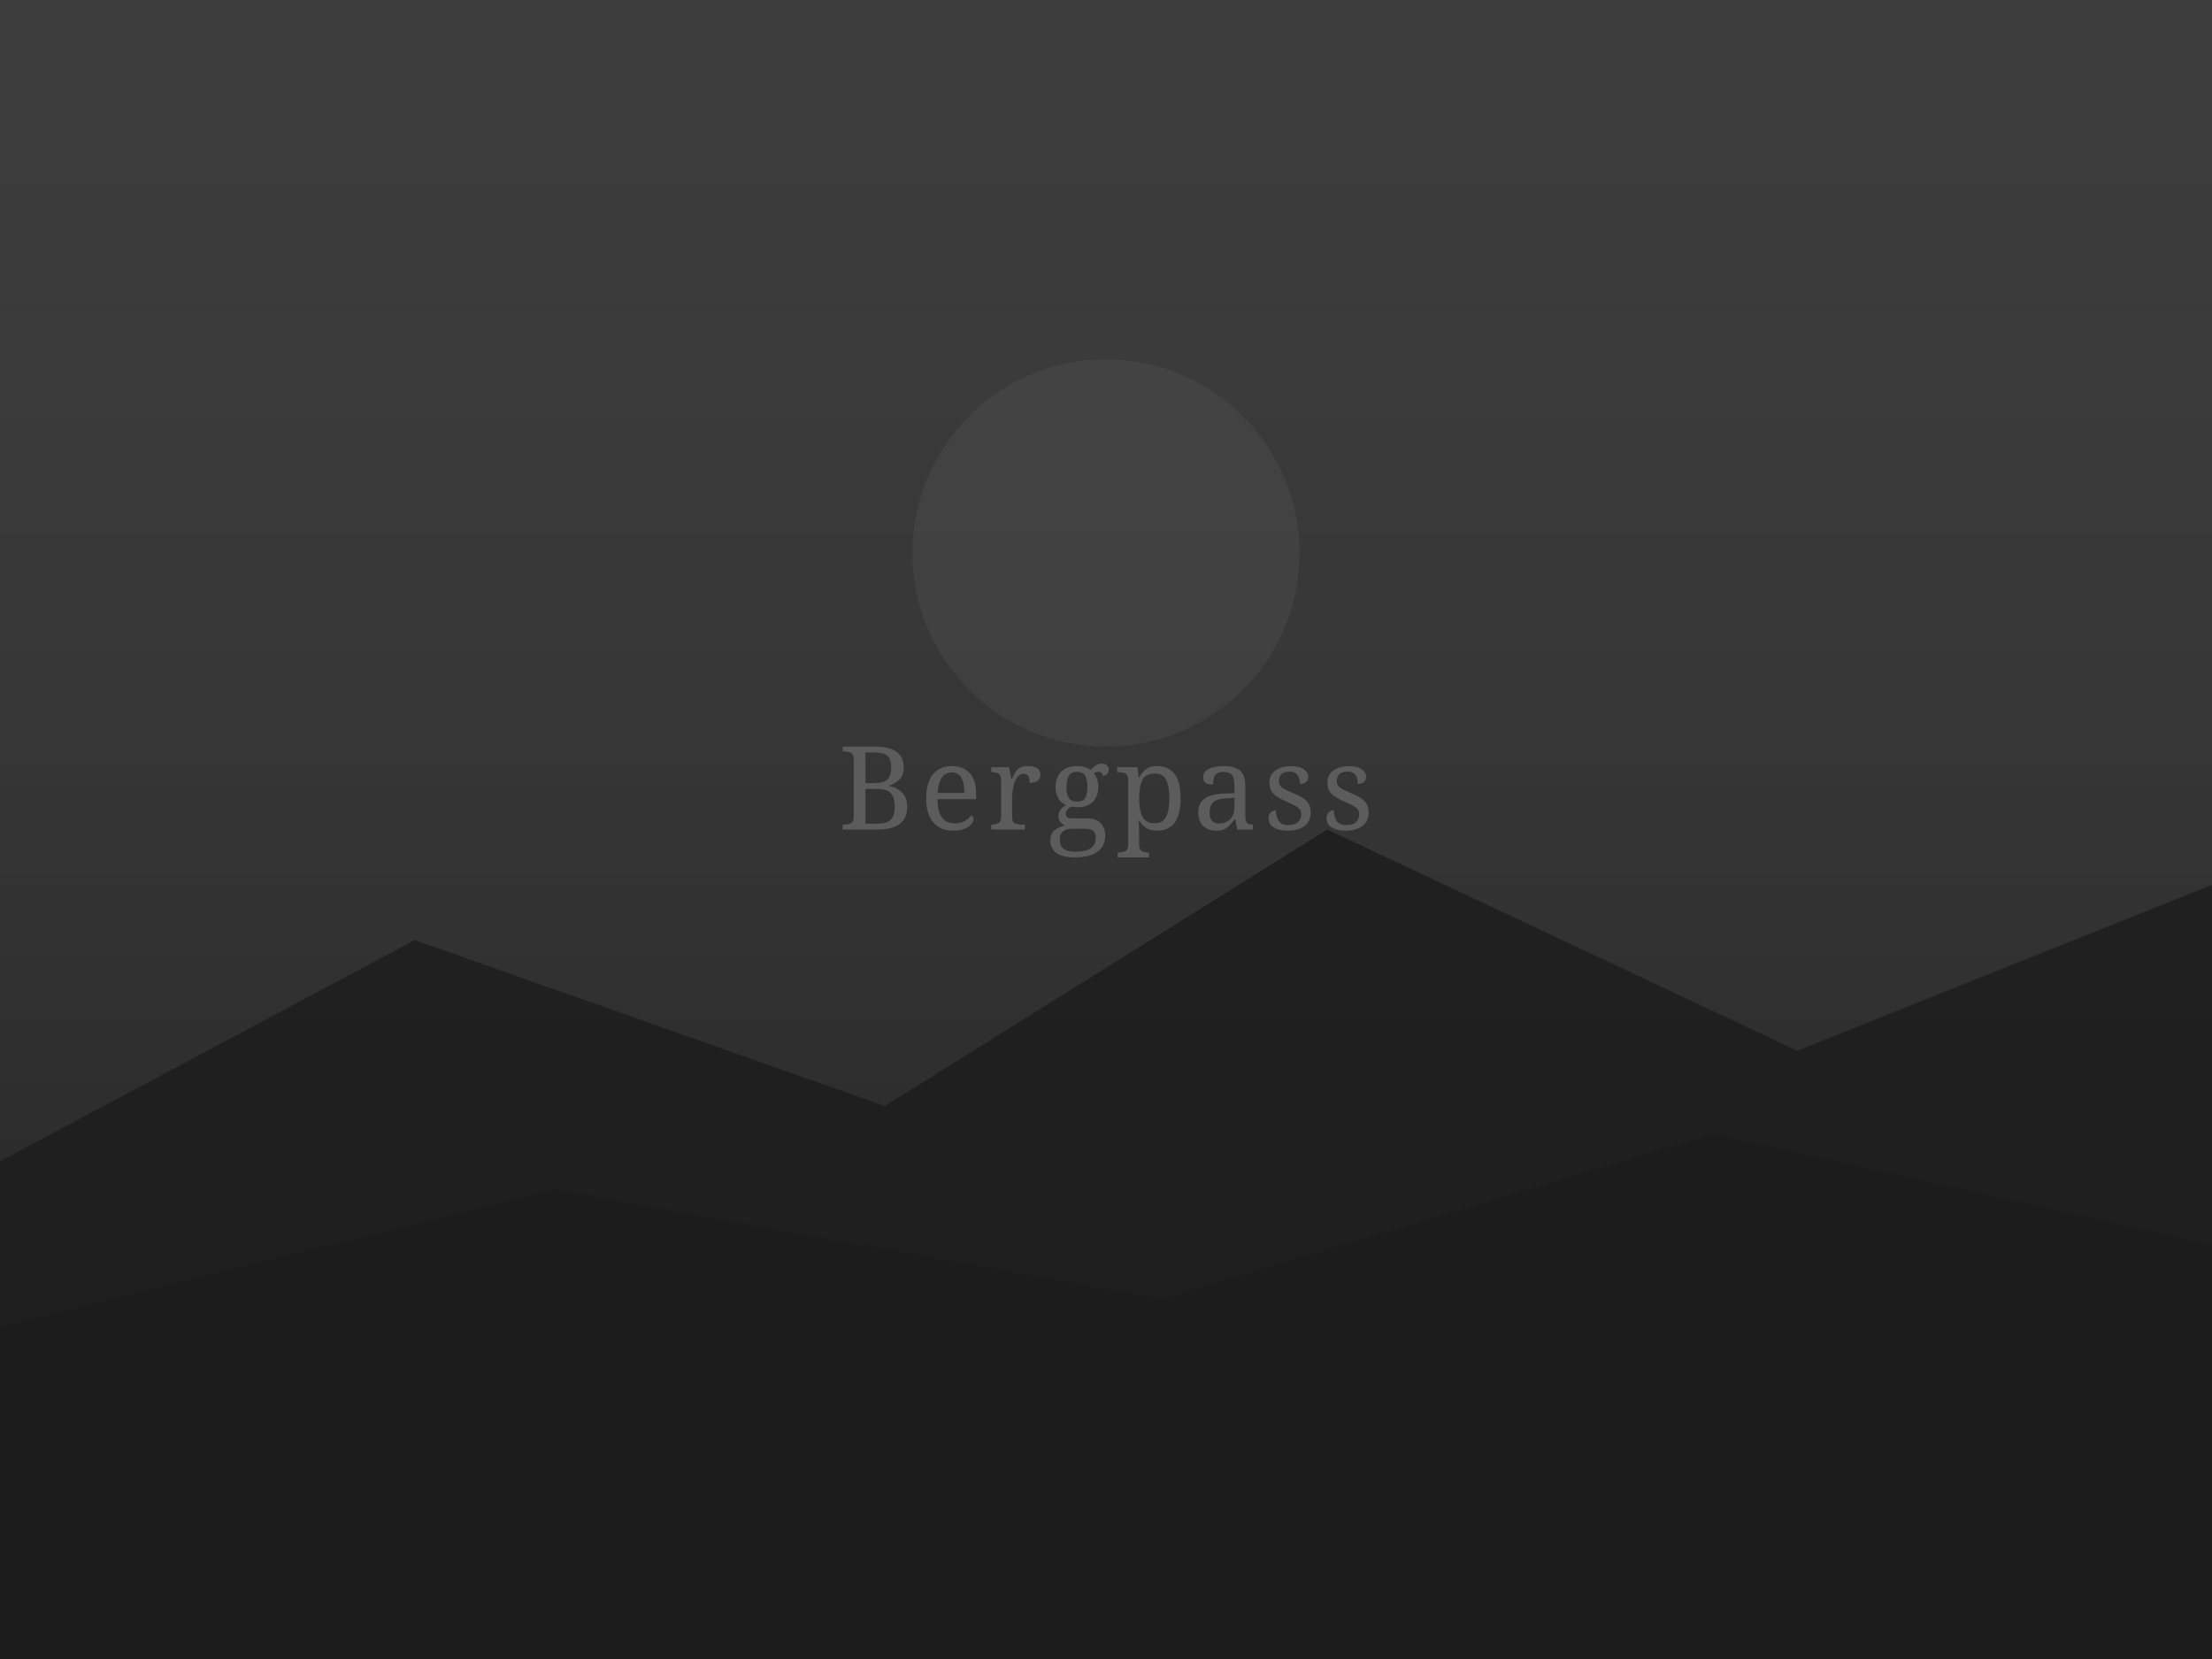
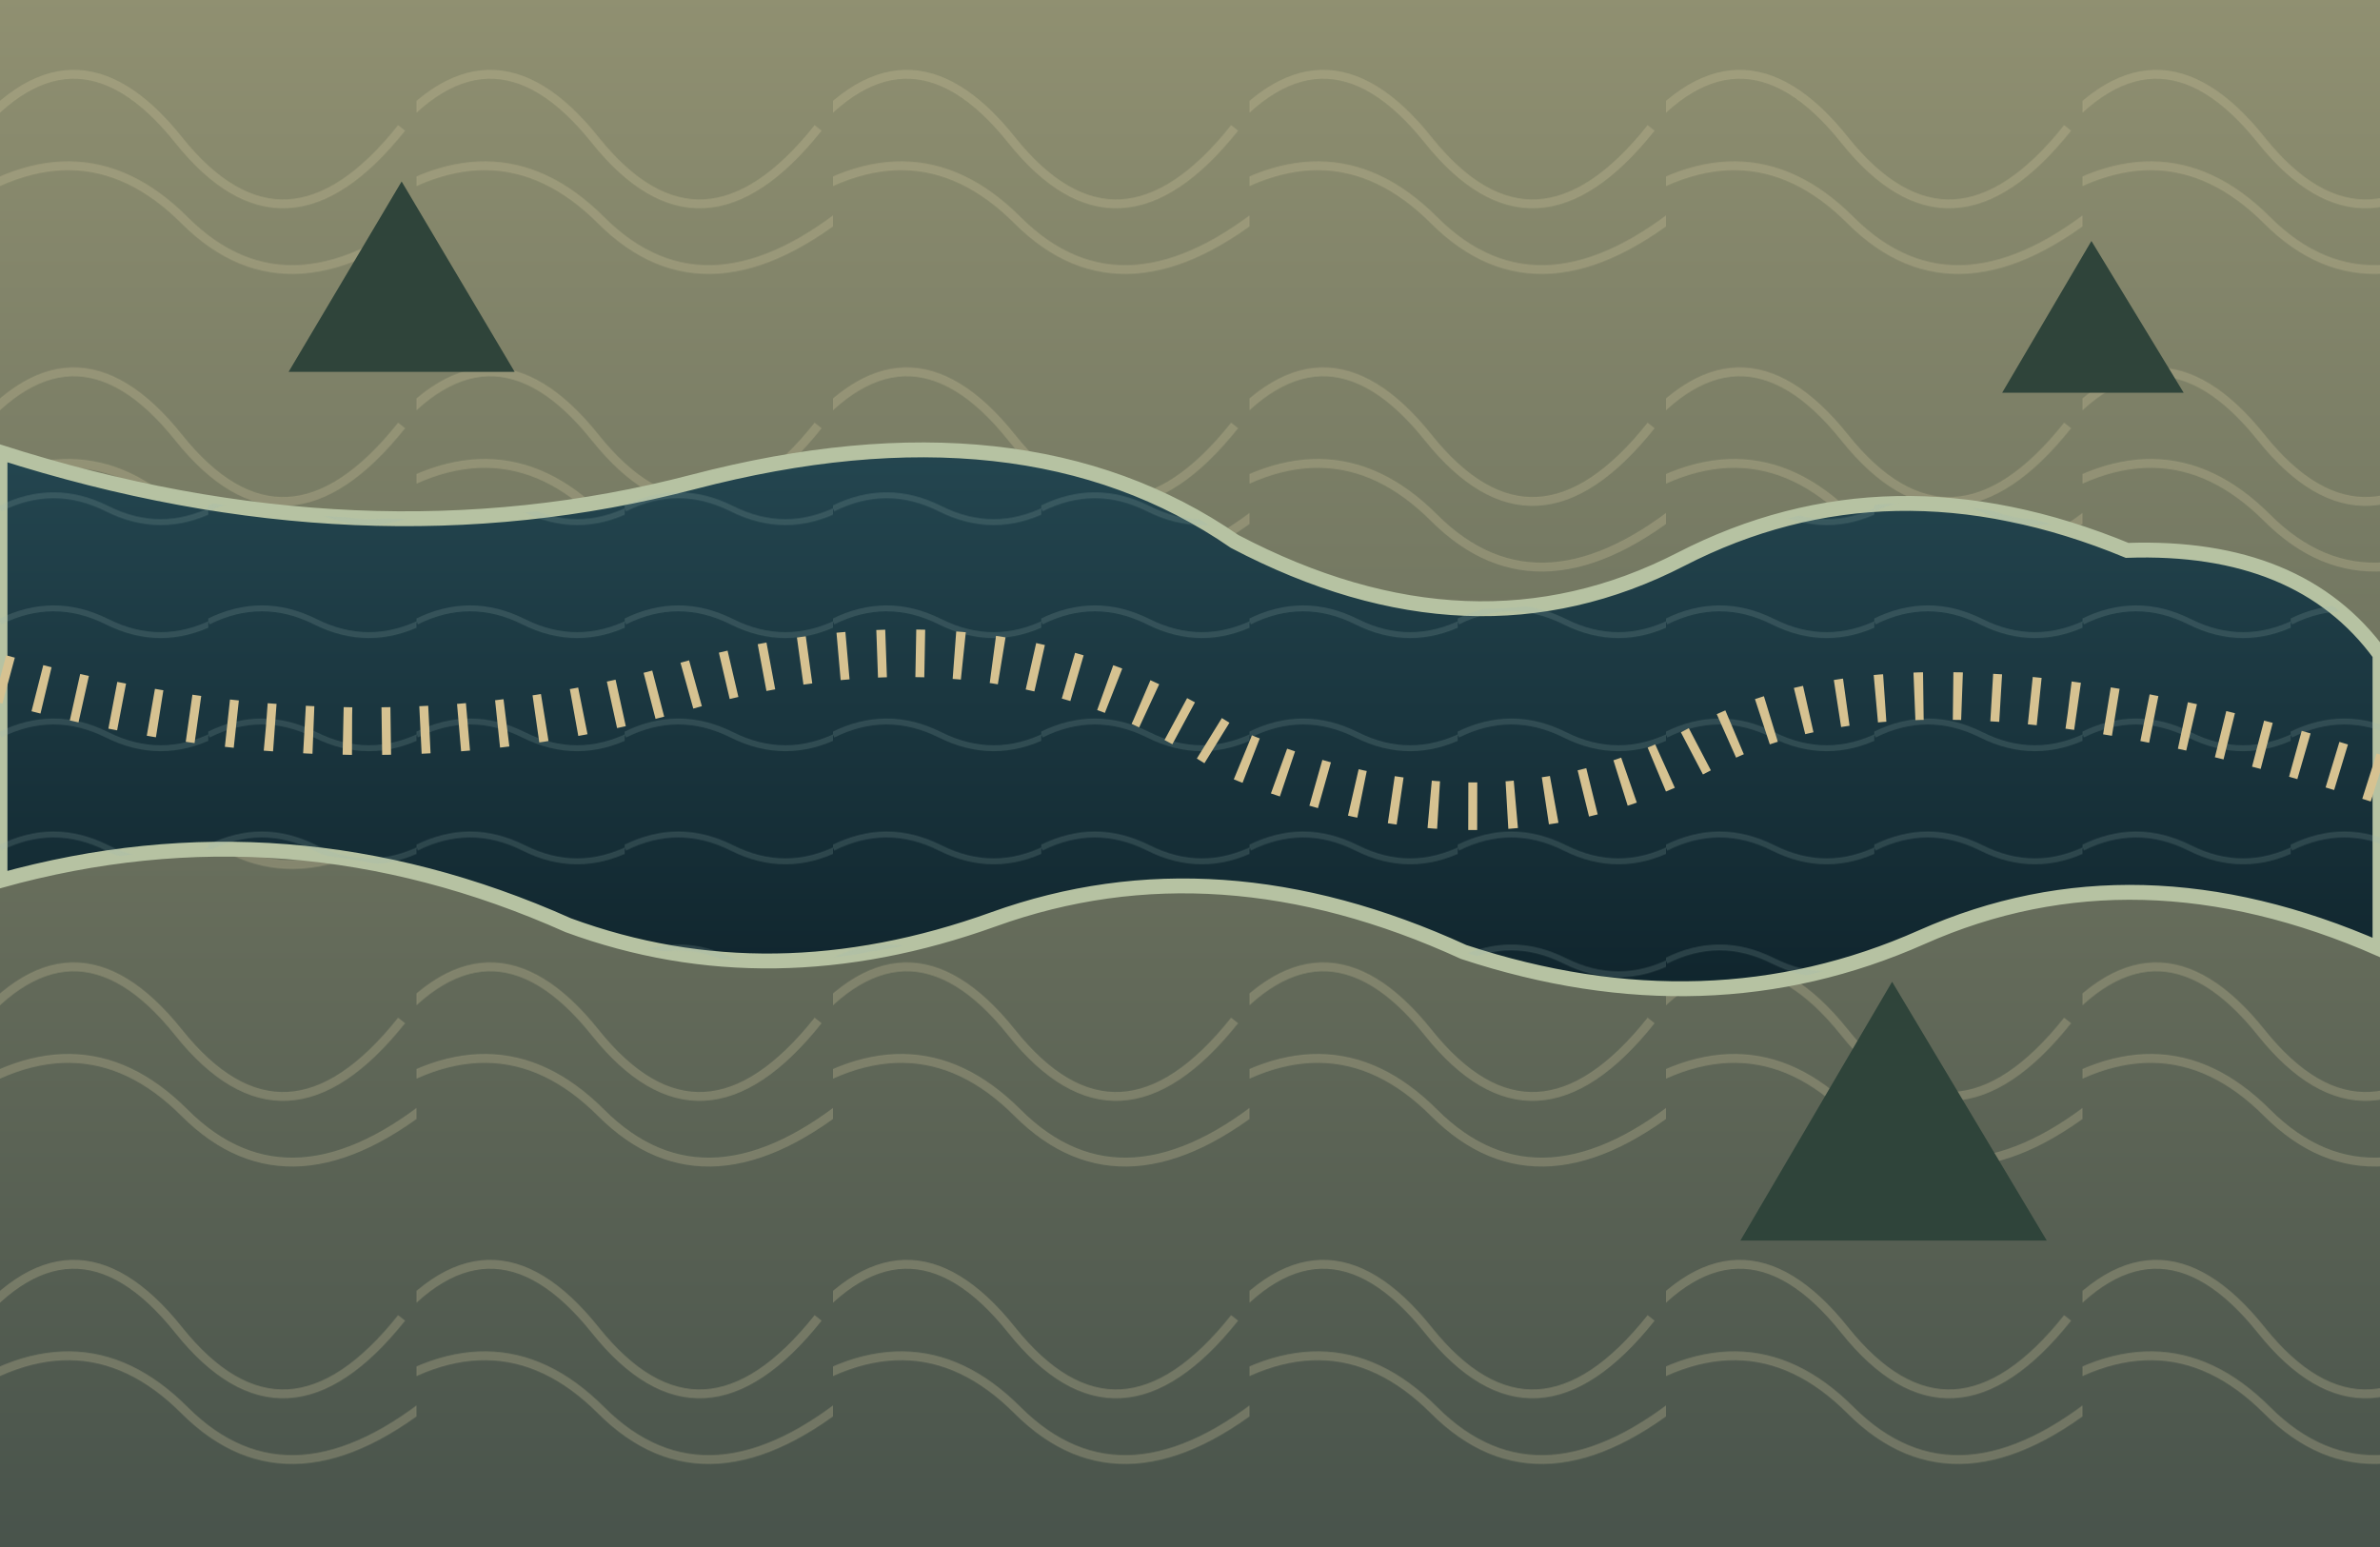
- <svg xmlns="http://www.w3.org/2000/svg" viewBox="0 0 800 600">
+ <svg xmlns="http://www.w3.org/2000/svg" viewBox="0 0 800 520">
  <defs>
-     <linearGradient id="m" x1="0" y1="0" x2="0" y2="1">
-       <stop offset="0%" stop-color="#5c5c5c" stop-opacity="0.5" />
-       <stop offset="100%" stop-color="#1c1c1c" />
+     <linearGradient id="land" x2="0" y2="1">
+       <stop stop-color="#909071" />
+       <stop offset="1" stop-color="#48534b" />
    </linearGradient>
+     <linearGradient id="sea" x2="0" y2="1">
+       <stop stop-color="#244650" />
+       <stop offset="1" stop-color="#10252d" />
+     </linearGradient>
+     <pattern id="contour" width="140" height="100" patternUnits="userSpaceOnUse">
+       <path d="M-12 49q36-47 72-2t75-4M-20 73q46-35 82 1t86-6" fill="none" stroke="#d4c9a2" stroke-opacity=".27" stroke-width="3" />
+     </pattern>
+     <pattern id="waves" width="70" height="38" patternUnits="userSpaceOnUse">
+       <path d="M0 19q18-9 36 0t36 0" fill="none" stroke="#9cbbb4" stroke-opacity=".18" stroke-width="2" />
+     </pattern>
  </defs>
-   <rect width="800" height="600" fill="#1c1c1c" />
-   <rect width="800" height="600" fill="url(#m)" />
-   <polygon points="0,420 150,340 320,400 480,300 650,380 800,320 800,600 0,600" fill="#1c1c1c" opacity="0.8" />
-   <polygon points="0,480 200,430 420,470 620,410 800,450 800,600 0,600" fill="#1c1c1c" />
-   <circle cx="400" cy="200" r="70" fill="#5c5c5c" opacity="0.25" />
-   <text x="400" y="300" font-family="Georgia, serif" font-size="42" fill="#5c5c5c" text-anchor="middle" letter-spacing="2">Bergpass</text>
+   <rect width="800" height="520" fill="url(#sea)" />
+   <rect width="800" height="520" fill="url(#waves)" />
+   <path d="M0 0h800v520H0Z" fill="url(#land)" />
+   <path d="M0 0h800v520H0Z" fill="url(#contour)" />
+   <path d="M0 152Q122 191 233 162t182 20q80 42 150 6t150-3q58-2 85 35v99q-82-36-154-4t-154 5q-83-38-158-11T191 311q-94-42-191-15Z" fill="url(#sea)" stroke="#b6c2a2" stroke-width="5" />
+   <path d="M0 152Q122 191 233 162t182 20q80 42 150 6t150-3q58-2 85 35v99q-82-36-154-4t-154 5q-83-38-158-11T191 311q-94-42-191-15Z" fill="url(#waves)" />
+   <path d="M0 228q122 34 229 3t185 22q87 37 159-2t227 11" fill="none" stroke="#d6c291" stroke-width="16" stroke-dasharray="3 10" />
+   <g fill="#2f443a">
+     <path d="m97 125 38-64 38 64Z" />
+     <path d="m585 417 51-87 52 87Z" />
+     <path d="m673 132 30-51 31 51Z" />
+   </g>
</svg>
